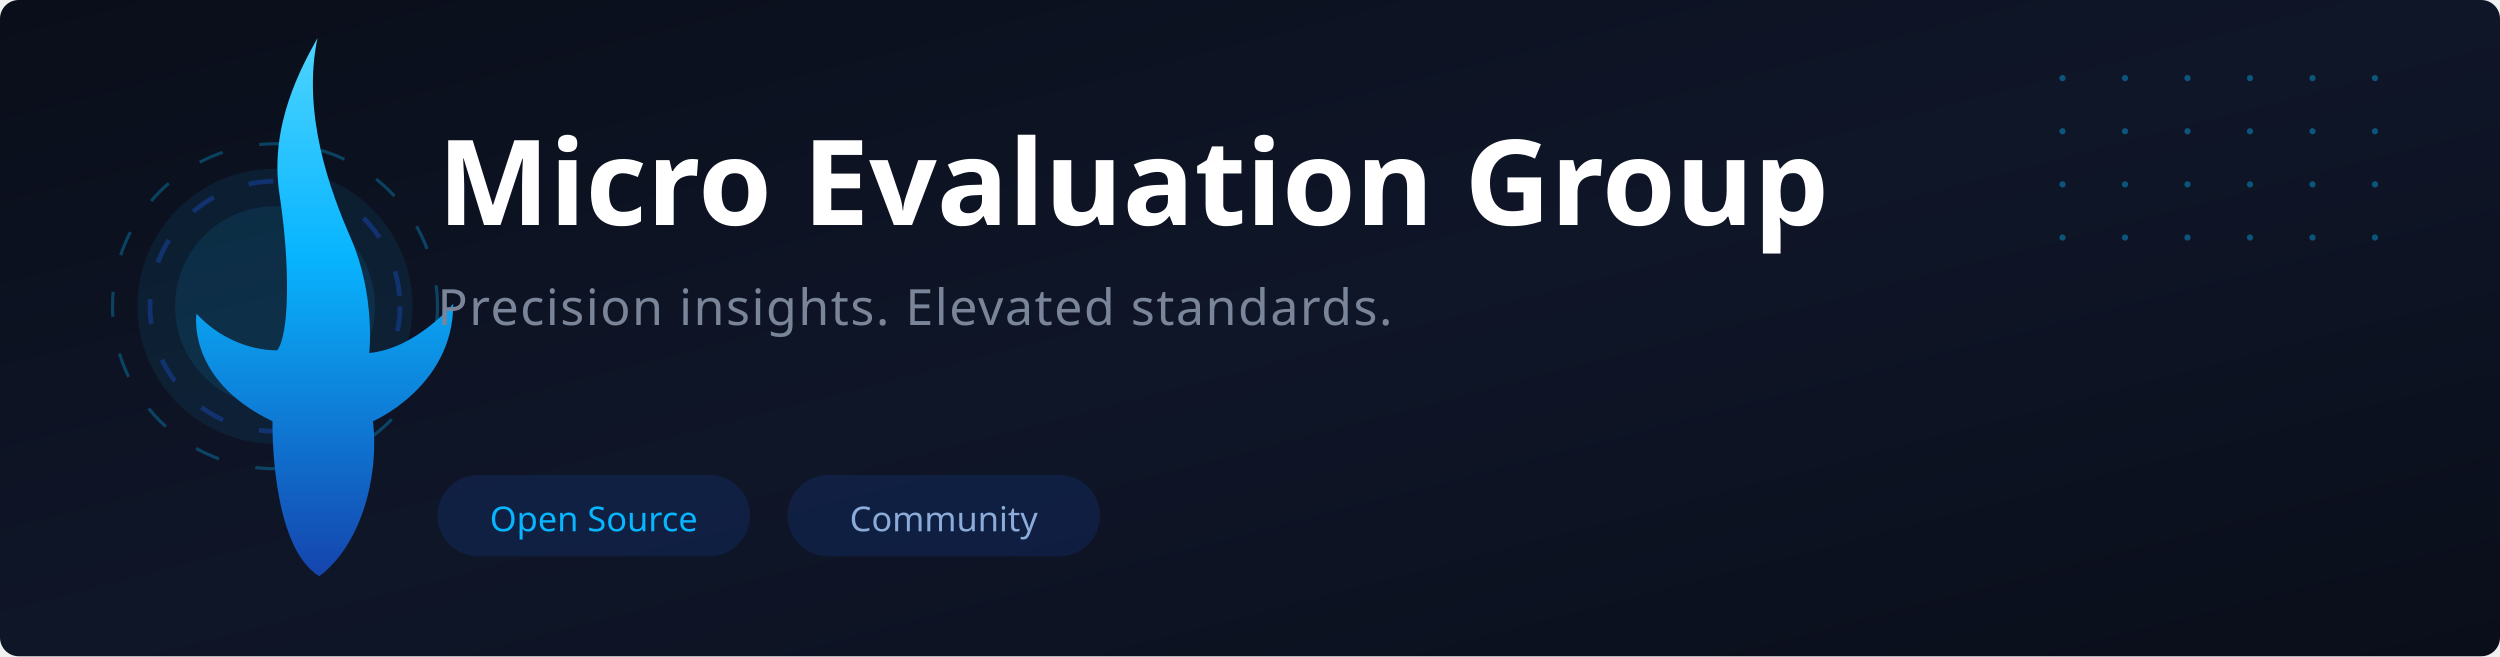
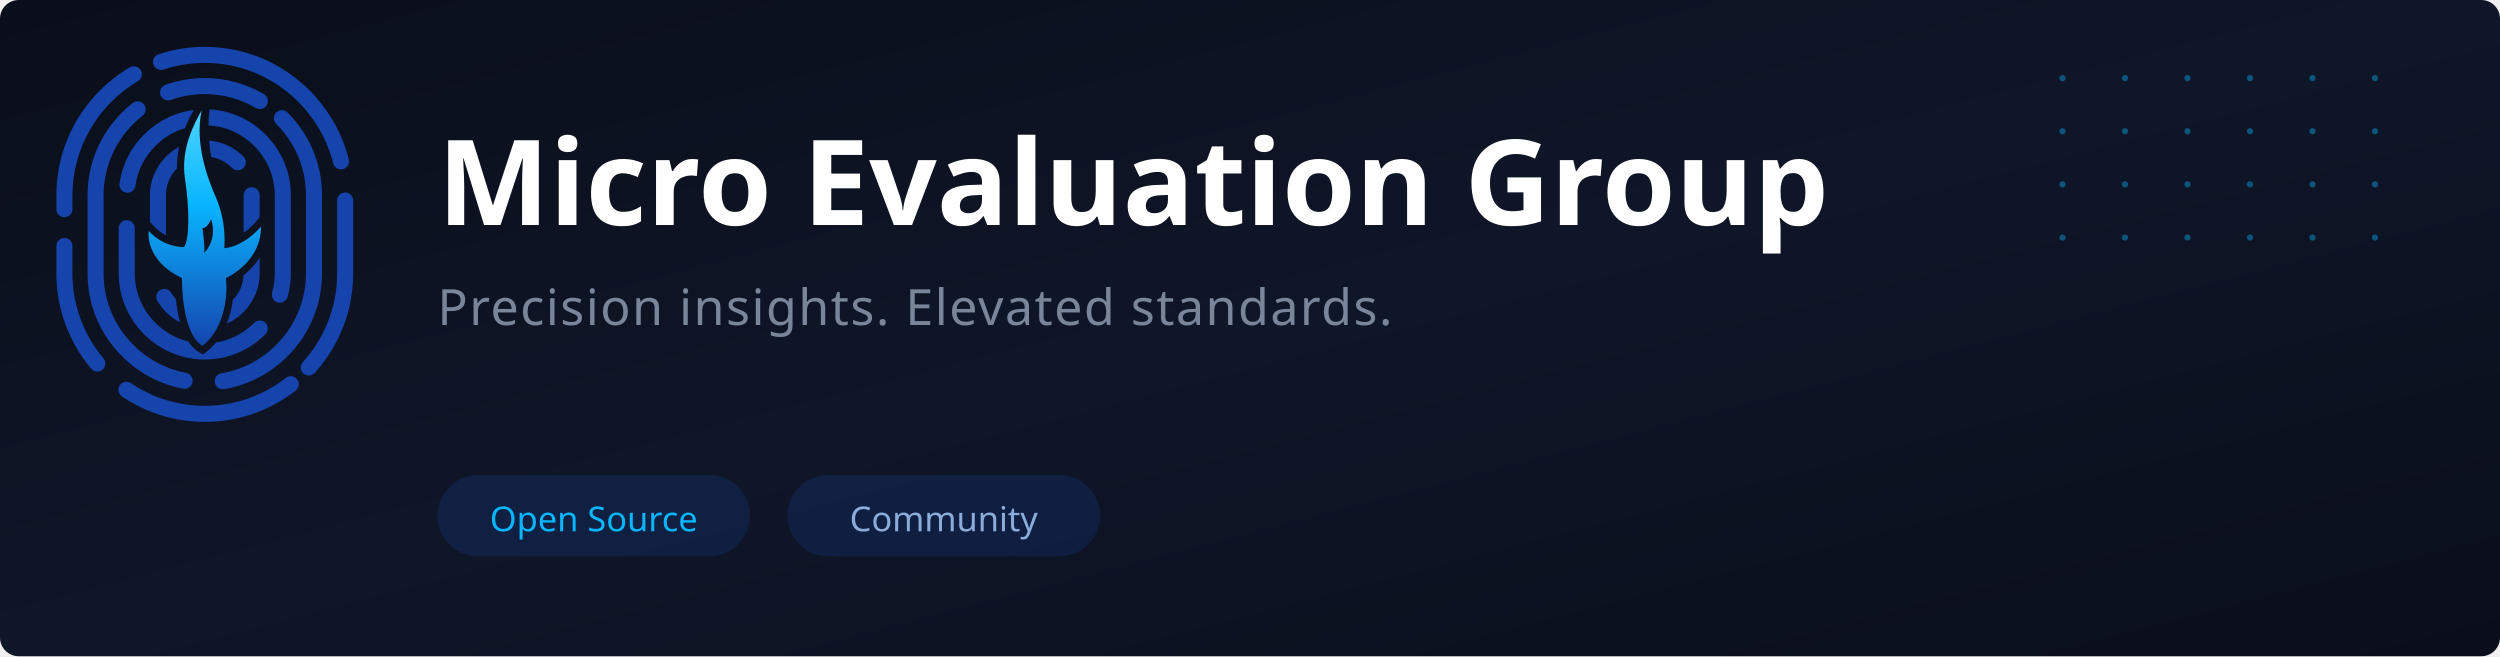
<svg xmlns="http://www.w3.org/2000/svg" width="800" height="210" viewBox="0 0 800 210">
  <defs>
    <linearGradient id="bg" x1="0%" y1="0%" x2="100%" y2="100%">
      <stop offset="0%" style="stop-color:#0a0e1a" />
      <stop offset="50%" style="stop-color:#0f1628" />
      <stop offset="100%" style="stop-color:#0a0e1a" />
    </linearGradient>
    <linearGradient id="brand" x1="0%" y1="0%" x2="100%" y2="0%">
      <stop offset="0%" style="stop-color:#1544AD" />
      <stop offset="100%" style="stop-color:#08B5FF" />
    </linearGradient>
    <linearGradient id="flame" x1="0%" y1="100%" x2="0%" y2="0%">
      <stop offset="0%" style="stop-color:#1544AD" />
      <stop offset="60%" style="stop-color:#08B5FF" />
      <stop offset="100%" style="stop-color:#4DD4FF" />
    </linearGradient>
  </defs>
  <rect width="800" height="210" fill="url(#bg)" rx="6" />
  <g opacity="0.4">
    <circle cx="660" cy="25" r="1" fill="#08B5FF" />
    <circle cx="680" cy="25" r="1" fill="#08B5FF" />
    <circle cx="700" cy="25" r="1" fill="#08B5FF" />
    <circle cx="720" cy="25" r="1" fill="#08B5FF" />
    <circle cx="740" cy="25" r="1" fill="#08B5FF" />
    <circle cx="760" cy="25" r="1" fill="#08B5FF" />
    <circle cx="660" cy="42" r="1" fill="#08B5FF" />
    <circle cx="680" cy="42" r="1" fill="#08B5FF" />
    <circle cx="700" cy="42" r="1" fill="#08B5FF" />
    <circle cx="720" cy="42" r="1" fill="#08B5FF" />
    <circle cx="740" cy="42" r="1" fill="#08B5FF" />
    <circle cx="760" cy="42" r="1" fill="#08B5FF" />
    <circle cx="660" cy="59" r="1" fill="#08B5FF" />
    <circle cx="680" cy="59" r="1" fill="#08B5FF" />
    <circle cx="700" cy="59" r="1" fill="#08B5FF" />
    <circle cx="720" cy="59" r="1" fill="#08B5FF" />
    <circle cx="740" cy="59" r="1" fill="#08B5FF" />
    <circle cx="760" cy="59" r="1" fill="#08B5FF" />
    <circle cx="660" cy="76" r="1" fill="#08B5FF" />
    <circle cx="680" cy="76" r="1" fill="#08B5FF" />
    <circle cx="700" cy="76" r="1" fill="#08B5FF" />
    <circle cx="720" cy="76" r="1" fill="#08B5FF" />
    <circle cx="740" cy="76" r="1" fill="#08B5FF" />
    <circle cx="760" cy="76" r="1" fill="#08B5FF" />
  </g>
-   <g transform="translate(30, 28)">
-     <circle cx="58" cy="70" r="44" fill="#08B5FF" opacity="0.08" />
-     <circle cx="58" cy="70" r="32" fill="#08B5FF" opacity="0.1" />
-     <circle cx="58" cy="70" r="40" fill="none" stroke="#1544AD" stroke-width="1.5" stroke-dasharray="8 12" opacity="0.5" />
-     <circle cx="58" cy="70" r="52" fill="none" stroke="#08B5FF" stroke-width="1" stroke-dasharray="8 12" opacity="0.3" />
-     <g transform="translate(38, 30) scale(0.08)">
-       <path fill="url(#flame)" d="M240,960c0,0-10,500,187,620c159-119,241-381,215-620c0,0,322-139,321-470c0,0-148,179-336,197         c0,0,26-230-74-460c-84-192-196-500-133-800c-61,111-195,347-152,626s40,557-9,623c0,0-176,11-323-146         C-64,530-107,794,240,960z" />
+   <svg x="18" y="15" width="95" height="120" viewBox="0 0 333 421">
+     <g transform="translate(0 -3650.94) translate(-533.82 3199.19) translate(395.455 309.091) matrix(1 0 0 1 -481.818 700)">
+       <path fill="#1544AD" d="m866.98,-222.76c-16.97,16.97 -38.24,27.99 -61.5,31.87c-4.9,0.81 -8.22,5.45 -7.4,10.35c0.82,4.9 5.45,8.22 10.36,7.4c26.98,-4.5 51.63,-17.25 71.27,-36.9c24.94,-24.94 38.68,-57.94 38.68,-92.92l0,-87.78c0,-34.98 -13.74,-67.98 -38.68,-92.92c-1.76,-1.76 -4.06,-2.64 -6.37,-2.64s-4.6,0.88 -6.36,2.64c-3.51,3.51 -3.51,9.21 0,12.72c21.54,21.55 33.41,50.03 33.41,80.2l0,87.78c0,30.17 -11.87,58.65 -33.41,80.2zm-123.62,-36.77c4.7,4.7 10.01,8.54 15.72,11.47c-2.49,-8.84 -3.94,-18.02 -4.77,-26.1c-1.97,-2.2 -3.71,-4.56 -5.18,-7.06c-1.68,-2.84 -4.68,-4.43 -7.76,-4.43c-1.56,0 -3.13,0.41 -4.57,1.25c-4.28,2.53 -5.7,8.05 -3.18,12.33c2.68,4.53 5.96,8.75 9.74,12.54zm48.86,-227.66c-0.76,5.54 -1.2,11.57 -1.28,17.96c19.28,1.02 37.36,9.11 51.29,23.04c14.93,14.94 23.16,34.63 23.16,55.45l0,87.78c0,7.27 -1,14.46 -2.98,21.38c-1.36,4.78 1.4,9.76 6.18,11.13c4.78,1.36 9.76,-1.41 11.13,-6.19c2.43,-8.53 3.67,-17.38 3.67,-26.32l0,-87.78c0,-25.63 -10.1,-49.84 -28.43,-68.18c-17.03,-17.02 -39.14,-26.94 -62.74,-28.27zm56.17,184.23l0,-18.05c-5.26,8.64 -11.95,15.3 -18.05,20.15c-0.51,10.33 -4.75,20.08 -12.07,27.78c-1.14,9.29 -3.43,18.25 -6.7,26.42c6.83,-3.06 13.15,-7.38 18.64,-12.87c11.72,-11.72 18.18,-27.15 18.18,-43.43zm34.96,115.34c-1.94,0 -3.89,0.62 -5.53,1.9c-26.33,20.52 -57.81,31.37 -91.03,31.37c-29.64,0 -58.31,-8.81 -82.92,-25.47c-4.11,-2.78 -9.71,-1.71 -12.49,2.41s-1.72,9.71 2.4,12.5c27.6,18.68 59.76,28.56 93.01,28.56c37.27,0 72.57,-12.16 102.09,-35.17c3.92,-3.06 4.63,-8.71 1.57,-12.63c-1.78,-2.28 -4.43,-3.47 -7.1,-3.47zm-139.99,-246.55c-11.72,11.73 -18.18,27.15 -18.18,43.43l0,29.91l4.53,4.81c4.42,4.71 9.08,7.98 13.47,10.25l0,-44.97c0,-11.22 4.4,-21.89 12.37,-30.14c-0.16,-8.55 0.8,-16.67 2.43,-24.2c-5.29,2.85 -10.22,6.51 -14.62,10.91zm105.03,43.43c0,-4.97 -4.03,-9 -9,-9s-9,4.03 -9,9l0,42.18c8.03,-5.71 13.27,-11.92 13.36,-12.03l4.64,-5.57l0,-24.58zm-18.18,-30.7c3.52,-3.51 3.52,-9.21 0,-12.73c-10.56,-10.56 -24.14,-16.83 -38.63,-17.97c0.5,5.99 1.29,12.16 2.42,18.42c8.77,1.5 16.93,5.73 23.48,12.28c3.52,3.52 9.22,3.52 12.73,0zm-124.34,-72.88c-4.18,3.28 -8.22,6.87 -12.01,10.66c-24.94,24.94 -38.68,57.94 -38.68,92.92l0,87.78c0,34.98 13.74,67.98 38.68,92.92c18.97,18.97 42.7,31.56 68.64,36.43c4.89,0.92 9.59,-2.3 10.51,-7.18c0.92,-4.89 -2.3,-9.59 -7.19,-10.51c-22.36,-4.2 -42.84,-15.08 -59.23,-31.46c-21.54,-21.55 -33.41,-50.03 -33.41,-80.2l0,-87.78c0,-30.17 11.87,-58.65 33.41,-80.19c3.29,-3.29 6.79,-6.4 10.4,-9.24c3.91,-3.07 4.59,-8.73 1.51,-12.64c-1.77,-2.26 -4.41,-3.44 -7.08,-3.44c-1.94,0 -3.91,0.63 -5.55,1.93zm-76.69,128.23c4.97,0 9,-4.03 9,-9l0,-15.65c0,-52.26 28.18,-101.35 73.55,-128.11c4.28,-2.52 5.7,-8.04 3.18,-12.32c-1.68,-2.85 -4.68,-4.43 -7.76,-4.43c-1.56,0 -3.13,0.4 -4.57,1.25c-24.58,14.5 -45.2,35.18 -59.64,59.8c-14.89,25.39 -22.76,54.38 -22.76,83.81l0,15.65c0,4.97 4.03,9 9,9zm30.07,170.04c3.19,3.81 8.87,4.3 12.68,1.1c3.8,-3.2 4.29,-8.87 1.1,-12.68c-22.47,-26.74 -34.85,-60.6 -34.85,-95.33l0,-30.84c0,-4.97 -4.02,-9 -9,-9s-9,4.03 -9,9l0,30.84c0,38.96 13.87,76.93 39.07,106.91zm81.24,-335.86c14.91,-4.93 30.49,-7.43 46.3,-7.43c33.68,0 65.5,11.11 92.02,32.14c25.73,20.4 44.26,49.01 52.16,80.55c1.21,4.82 6.11,7.75 10.92,6.54c4.82,-1.21 7.75,-6.1 6.54,-10.92c-8.86,-35.36 -29.62,-67.42 -58.44,-90.28c-29.73,-23.57 -65.42,-36.03 -103.2,-36.03c-17.73,0 -35.21,2.8 -51.95,8.34c-4.72,1.56 -7.28,6.65 -5.72,11.37c1.56,4.72 6.65,7.28 11.37,5.72zm-49.42,128.09c-0.67,4.92 2.77,9.46 7.7,10.14c4.92,0.66 9.46,-2.78 10.14,-7.7c2.32,-16.96 10.08,-32.45 22.43,-44.81c9.46,-9.46 20.83,-16.21 33.19,-19.9c3.31,-8.21 6.96,-15.14 9.87,-20.45c-20.97,2.71 -40.44,12.28 -55.79,27.62c-15.15,15.16 -24.68,34.21 -27.54,55.1zm244.32,18.94l0,81.92c0,36.76 -13.68,72.11 -38.52,99.54c-3.33,3.69 -3.05,9.38 0.63,12.71c3.69,3.34 9.38,3.06 12.72,-0.63c27.84,-30.74 43.17,-70.38 43.17,-111.62l0,-81.92c0,-4.97 -4.03,-9 -9,-9s-9,4.03 -9,9zm-82.22,-119.38c-20.04,-11.83 -42.99,-18.08 -66.38,-18.08c-15.2,0 -30.1,2.58 -44.27,7.68c-4.68,1.68 -7.11,6.84 -5.42,11.51c1.68,4.68 6.83,7.11 11.51,5.43c12.21,-4.39 25.06,-6.62 38.18,-6.62c20.17,0 39.96,5.39 57.23,15.58c4.29,2.53 9.8,1.1 12.33,-3.18c2.53,-4.28 1.11,-9.8 -3.18,-12.32zm-162.99,201.3c0,25.63 10.1,49.84 28.43,68.18c18.34,18.33 42.55,28.43 68.18,28.43c25.63,0 49.84,-10.1 68.17,-28.43c3.51,-3.52 3.51,-9.22 0,-12.73c-3.52,-3.52 -9.21,-3.52 -12.73,0c-11.89,11.89 -26.8,19.51 -42.89,22.13c-3.16,3.9 -6.66,7.33 -10.44,10.15l-4.35,3.25l-4.63,-2.84c-4.62,-2.84 -8.43,-6.92 -11.6,-11.76c-13.82,-3.37 -26.56,-10.51 -36.98,-20.93c-14.93,-14.93 -23.16,-34.62 -23.16,-55.45l0,-50.84c0,-4.97 -4.03,-9 -9,-9s-9,4.03 -9,9l0,50.84z" />
+       <path fill="url(#flame)" d="m761.2,-297.79c0,0 -1.22,61.33 22.91,76.15c19.56,-14.6 29.64,-46.77 26.39,-76.18c0,0 39.52,-17.05 39.41,-57.66c0,0 -18.2,22.03 -41.26,24.18c0,0 3.17,-28.26 -9.12,-56.4c-10.29,-23.53 -24.03,-61.47 -16.31,-98.27c-7.5,13.58 -23.98,42.63 -18.63,76.86c5.34,34.23 4.95,68.34 -1.06,76.48c0,0 -21.57,1.33 -39.65,-17.91c0,0 -5.36,32.42 37.32,52.75zm32.63,-66.08c6.64,19.41 -3.79,34.95 -7.8,37.54c1.37,-5.71 -1.92,-27.61 -1.92,-27.61c5.71,0.58 9.72,-9.93 9.72,-9.93z" />
    </g>
-   </g>
+   </svg>
  <line x1="140" y1="138" x2="750" y2="138" stroke="url(#brand)" stroke-width="1.5" stroke-linecap="round" opacity="0.6" />
  <text x="140" y="72" font-family="'Segoe UI', system-ui, -apple-system, sans-serif" font-size="38" font-weight="700" fill="#FFFFFF">
    Micro Evaluation Group
  </text>
  <text x="140" y="104" font-family="'Segoe UI', system-ui, -apple-system, sans-serif" font-size="16" fill="#7a8599" font-weight="400" letter-spacing="0.5">
    Precision insights. Elevated standards.
  </text>
  <g>
    <rect x="140" y="152" width="100" height="26" rx="13" fill="#1544AD" opacity="0.2" />
    <text x="190" y="170" font-family="'Segoe UI', system-ui, sans-serif" font-size="11" fill="#08B5FF" text-anchor="middle" font-weight="500">Open Source</text>
  </g>
  <g>
    <rect x="252" y="152" width="100" height="26" rx="13" fill="#1544AD" opacity="0.2" />
    <text x="302" y="170" font-family="'Segoe UI', system-ui, sans-serif" font-size="11" fill="#8babd8" text-anchor="middle" font-weight="500">Community</text>
  </g>
</svg>
